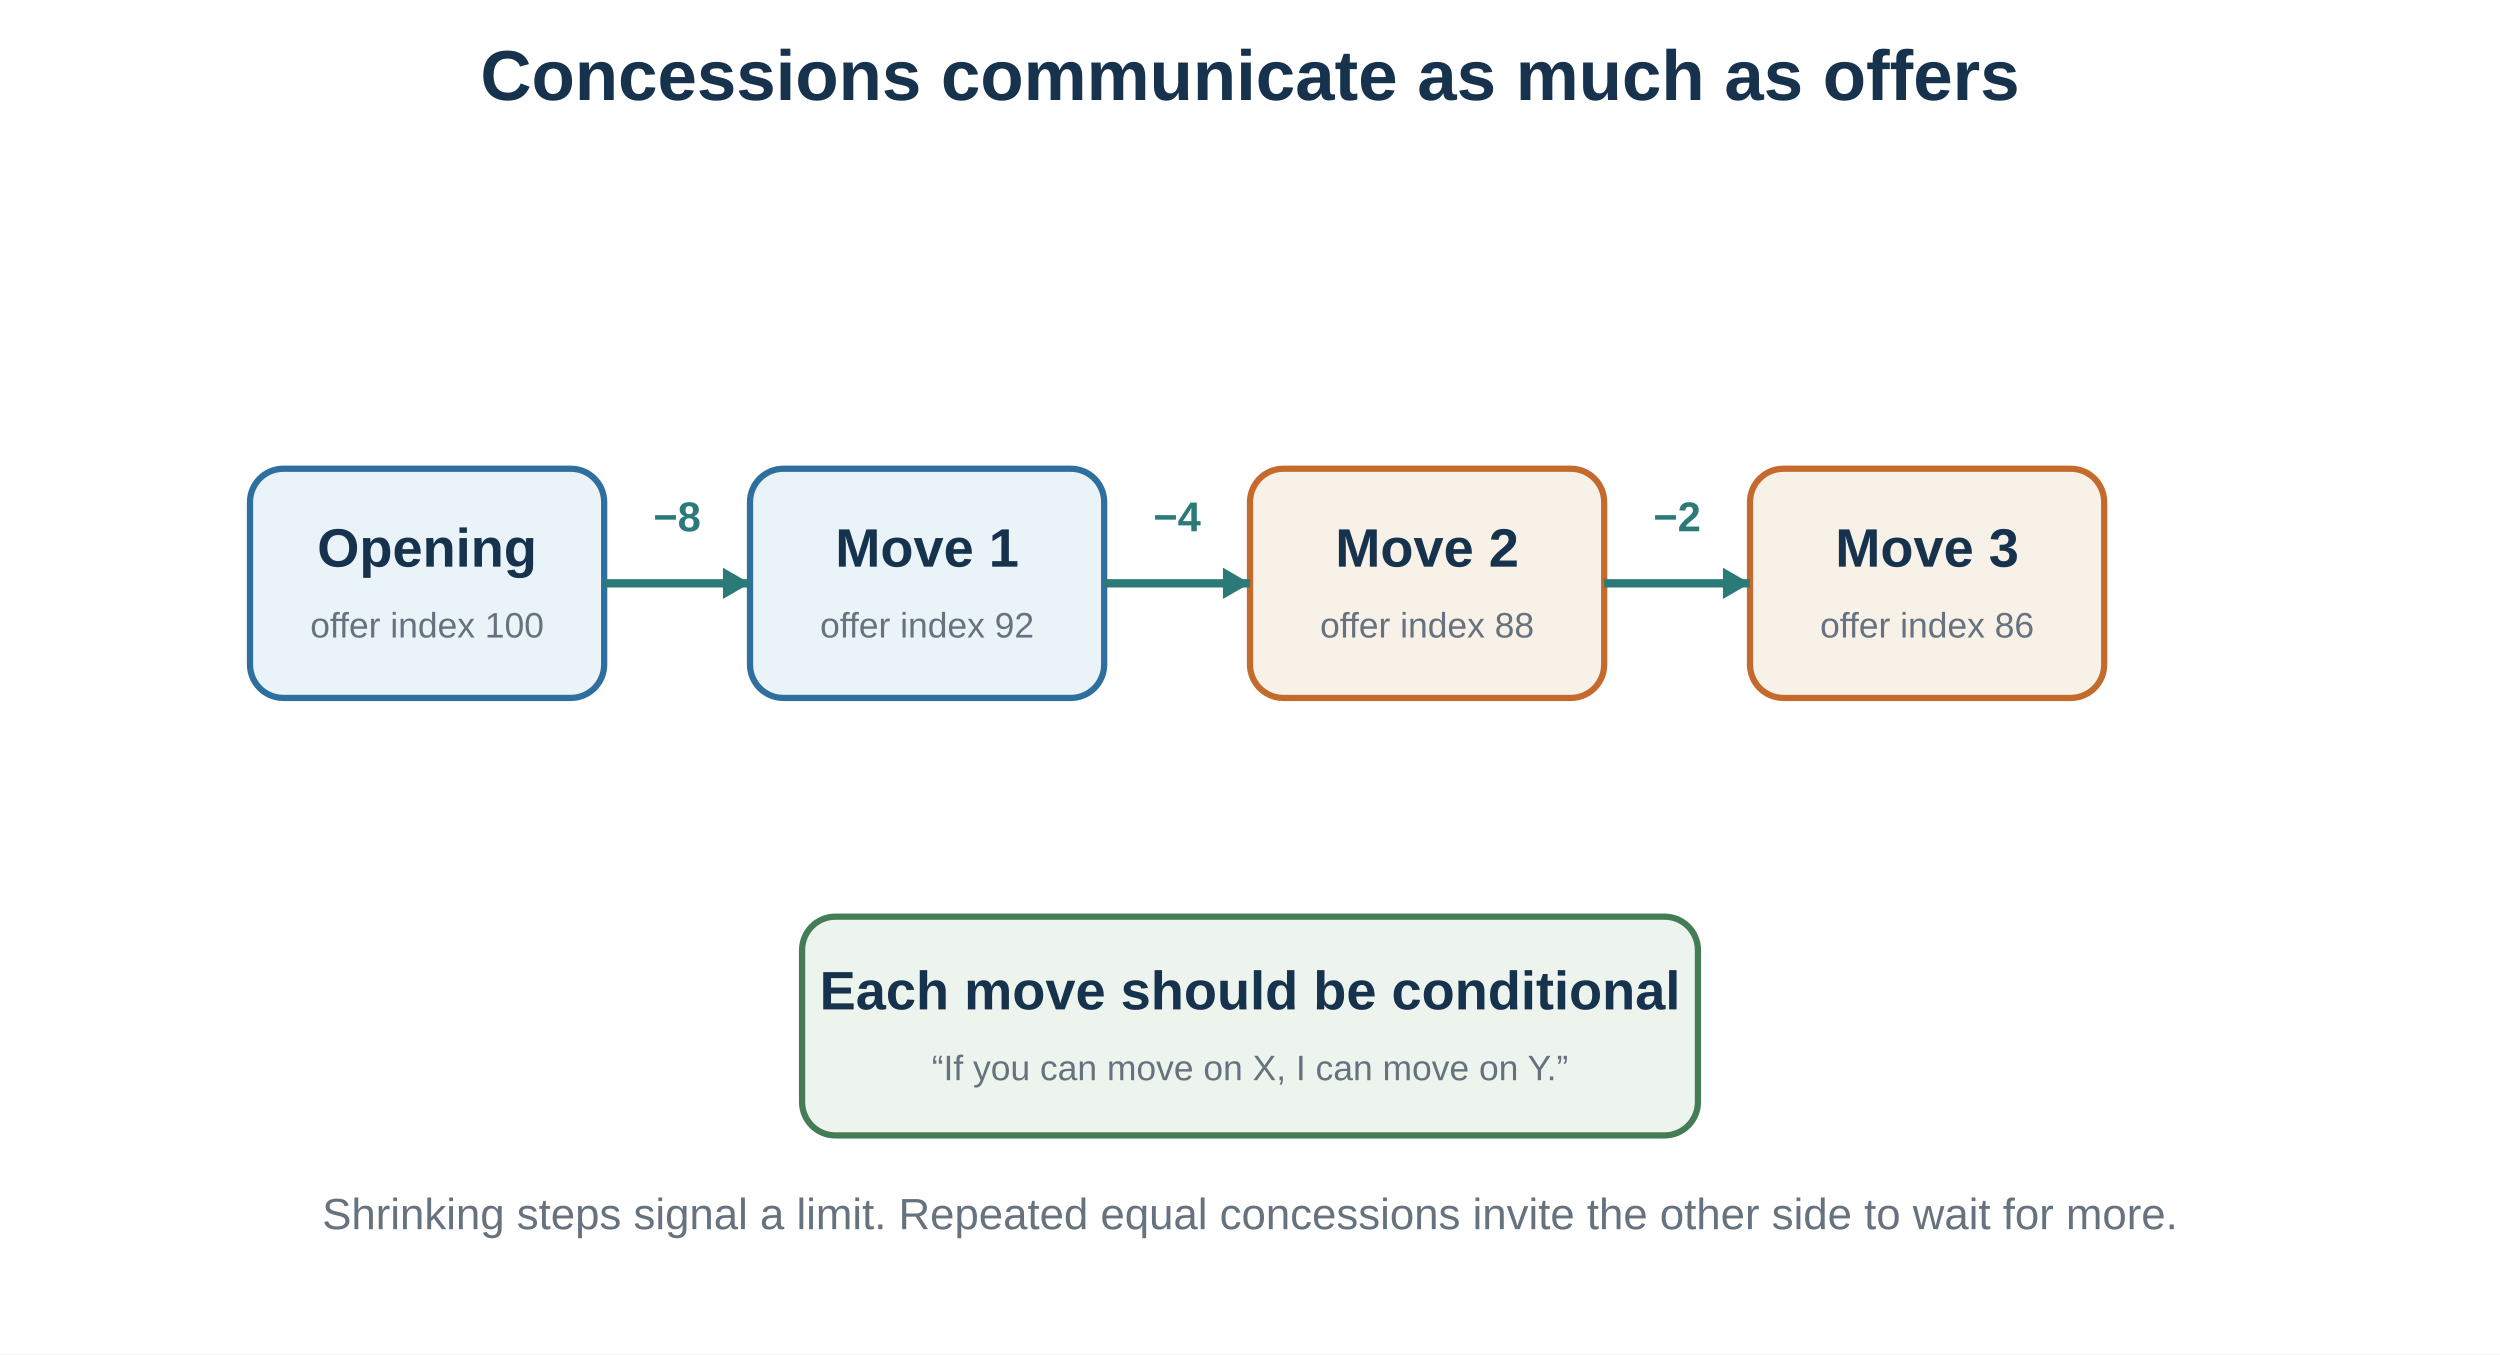
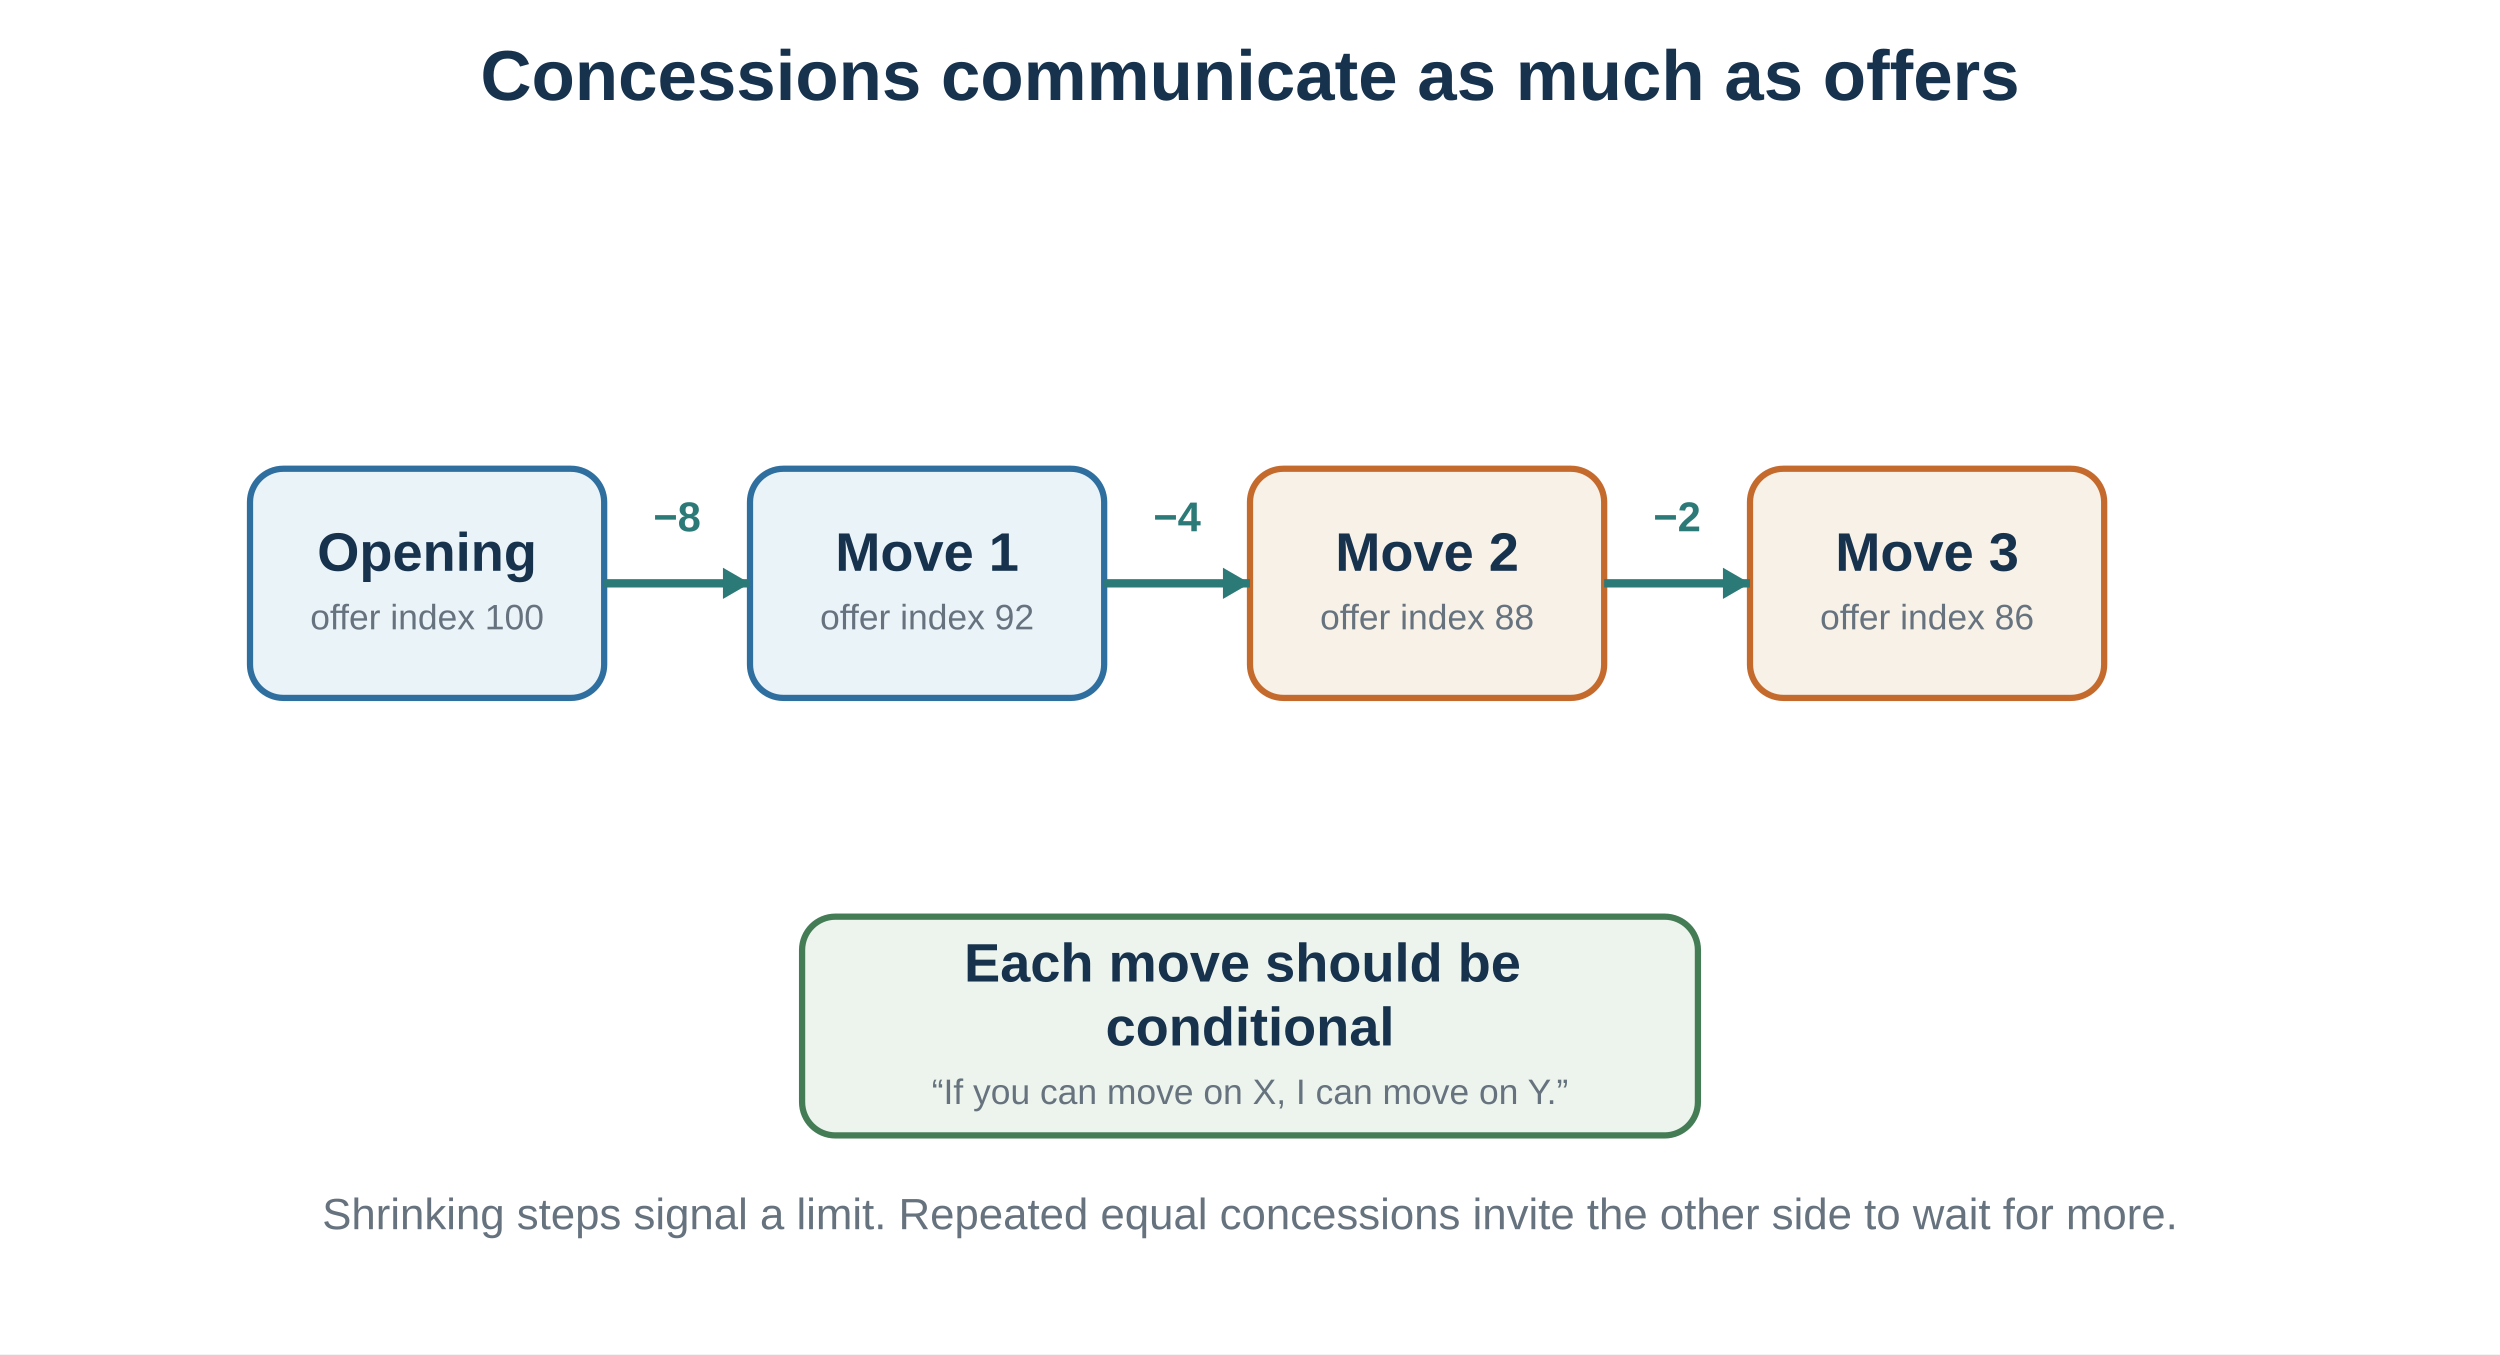
<svg xmlns="http://www.w3.org/2000/svg" baseProfile="full" height="650" version="1.1" viewBox="0 0 1200 650" width="1200">
  <defs />
  <rect fill="white" height="650" width="1200" x="0" y="0" />
  <text fill="#17324d" font-family="Arial, sans-serif" font-size="34" font-weight="bold" text-anchor="middle" x="600" y="48">Concessions communicate as much as offers</text>
  <rect fill="#eaf3f8" height="110" rx="16" ry="16" stroke="#2f6f9f" stroke-width="3" width="170" x="120" y="225" />
-   <text fill="#17324d" font-family="Arial, sans-serif" font-size="26" font-weight="bold" text-anchor="middle" x="205.0" y="272.0">Opening</text>
-   <text fill="#66737f" font-family="Arial, sans-serif" font-size="17" font-weight="normal" text-anchor="middle" x="205.0" y="306.0">offer index 100</text>
+   <text fill="#17324d" font-family="Arial, sans-serif" font-size="26" font-weight="bold" text-anchor="middle" x="205" y="273.97">
+     <tspan x="205" dy="0">Opening</tspan>
+   </text>
+   <text fill="#66737f" font-family="Arial, sans-serif" font-size="17" font-weight="normal" text-anchor="middle" x="205" y="302.09">
+     <tspan x="205" dy="0">offer index 100</tspan>
+   </text>
  <rect fill="#eaf3f8" height="110" rx="16" ry="16" stroke="#2f6f9f" stroke-width="3" width="170" x="360" y="225" />
-   <text fill="#17324d" font-family="Arial, sans-serif" font-size="26" font-weight="bold" text-anchor="middle" x="445.0" y="272.0">Move 1</text>
-   <text fill="#66737f" font-family="Arial, sans-serif" font-size="17" font-weight="normal" text-anchor="middle" x="445.0" y="306.0">offer index 92</text>
+   <text fill="#17324d" font-family="Arial, sans-serif" font-size="26" font-weight="bold" text-anchor="middle" x="445" y="273.97">
+     <tspan x="445" dy="0">Move 1</tspan>
+   </text>
+   <text fill="#66737f" font-family="Arial, sans-serif" font-size="17" font-weight="normal" text-anchor="middle" x="445" y="302.09">
+     <tspan x="445" dy="0">offer index 92</tspan>
+   </text>
  <rect fill="#f7f1e8" height="110" rx="16" ry="16" stroke="#c56a2d" stroke-width="3" width="170" x="600" y="225" />
-   <text fill="#17324d" font-family="Arial, sans-serif" font-size="26" font-weight="bold" text-anchor="middle" x="685.0" y="272.0">Move 2</text>
-   <text fill="#66737f" font-family="Arial, sans-serif" font-size="17" font-weight="normal" text-anchor="middle" x="685.0" y="306.0">offer index 88</text>
+   <text fill="#17324d" font-family="Arial, sans-serif" font-size="26" font-weight="bold" text-anchor="middle" x="685" y="273.97">
+     <tspan x="685" dy="0">Move 2</tspan>
+   </text>
+   <text fill="#66737f" font-family="Arial, sans-serif" font-size="17" font-weight="normal" text-anchor="middle" x="685" y="302.09">
+     <tspan x="685" dy="0">offer index 88</tspan>
+   </text>
  <rect fill="#f7f1e8" height="110" rx="16" ry="16" stroke="#c56a2d" stroke-width="3" width="170" x="840" y="225" />
-   <text fill="#17324d" font-family="Arial, sans-serif" font-size="26" font-weight="bold" text-anchor="middle" x="925.0" y="272.0">Move 3</text>
-   <text fill="#66737f" font-family="Arial, sans-serif" font-size="17" font-weight="normal" text-anchor="middle" x="925.0" y="306.0">offer index 86</text>
+   <text fill="#17324d" font-family="Arial, sans-serif" font-size="26" font-weight="bold" text-anchor="middle" x="925" y="273.97">
+     <tspan x="925" dy="0">Move 3</tspan>
+   </text>
+   <text fill="#66737f" font-family="Arial, sans-serif" font-size="17" font-weight="normal" text-anchor="middle" x="925" y="302.09">
+     <tspan x="925" dy="0">offer index 86</tspan>
+   </text>
  <line stroke="#2b7a78" stroke-width="4" x1="290" x2="360" y1="280" y2="280" />
  <polygon fill="#2b7a78" points="360,280 347.01,287.5 347.01,272.5" />
  <text fill="#2b7a78" font-family="Arial, sans-serif" font-size="20" font-weight="bold" text-anchor="middle" x="325.0" y="255">−8</text>
  <line stroke="#2b7a78" stroke-width="4" x1="530" x2="600" y1="280" y2="280" />
  <polygon fill="#2b7a78" points="600,280 587.01,287.5 587.01,272.5" />
  <text fill="#2b7a78" font-family="Arial, sans-serif" font-size="20" font-weight="bold" text-anchor="middle" x="565.0" y="255">−4</text>
  <line stroke="#2b7a78" stroke-width="4" x1="770" x2="840" y1="280" y2="280" />
  <polygon fill="#2b7a78" points="840,280 827.01,287.5 827.01,272.5" />
  <text fill="#2b7a78" font-family="Arial, sans-serif" font-size="20" font-weight="bold" text-anchor="middle" x="805.0" y="255">−2</text>
  <rect fill="#edf4ed" height="105" rx="16" ry="16" stroke="#447c55" stroke-width="3" width="430" x="385" y="440" />
-   <text fill="#17324d" font-family="Arial, sans-serif" font-size="26" font-weight="bold" text-anchor="middle" x="600.0" y="484.5">Each move should be conditional</text>
-   <text fill="#66737f" font-family="Arial, sans-serif" font-size="17" font-weight="normal" text-anchor="middle" x="600.0" y="518.5">“If you can move on X, I can move on Y.”</text>
+   <text fill="#17324d" font-family="Arial, sans-serif" font-size="26" font-weight="bold" text-anchor="middle" x="600" y="471.13">
+     <tspan x="600" dy="0">Each move should be</tspan>
+     <tspan x="600" dy="30.68">conditional</tspan>
+   </text>
+   <text fill="#66737f" font-family="Arial, sans-serif" font-size="17" font-weight="normal" text-anchor="middle" x="600" y="529.93">
+     <tspan x="600" dy="0">“If you can move on X, I can move on Y.”</tspan>
+   </text>
  <text fill="#66737f" font-family="Arial, sans-serif" font-size="21" font-weight="normal" text-anchor="middle" x="600" y="590">Shrinking steps signal a limit. Repeated equal concessions invite the other side to wait for more.</text>
</svg>
